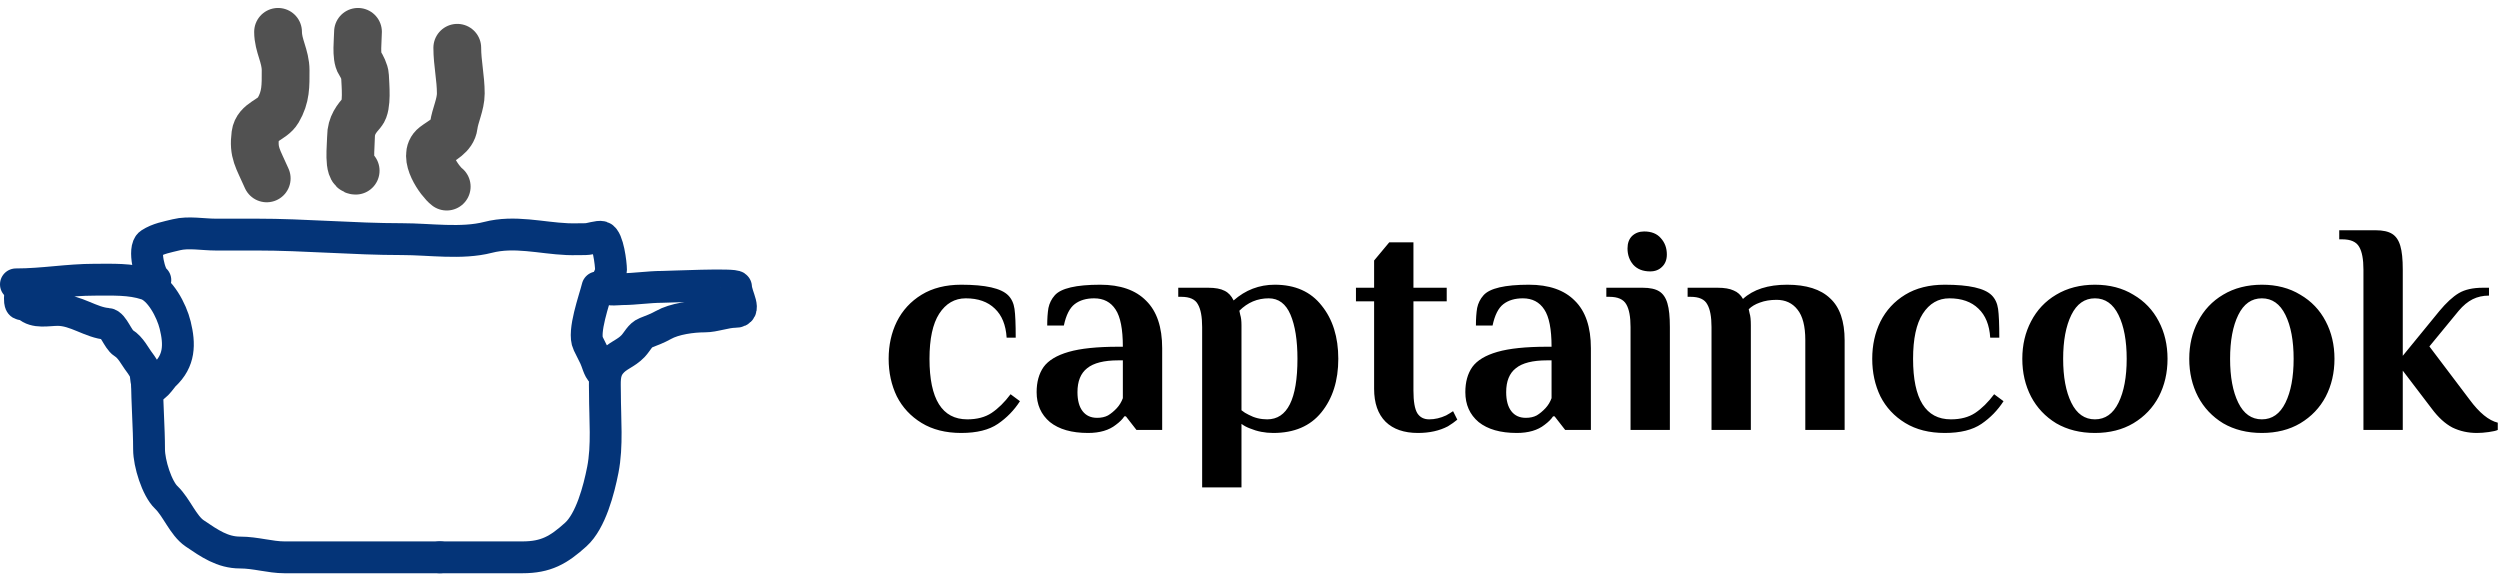
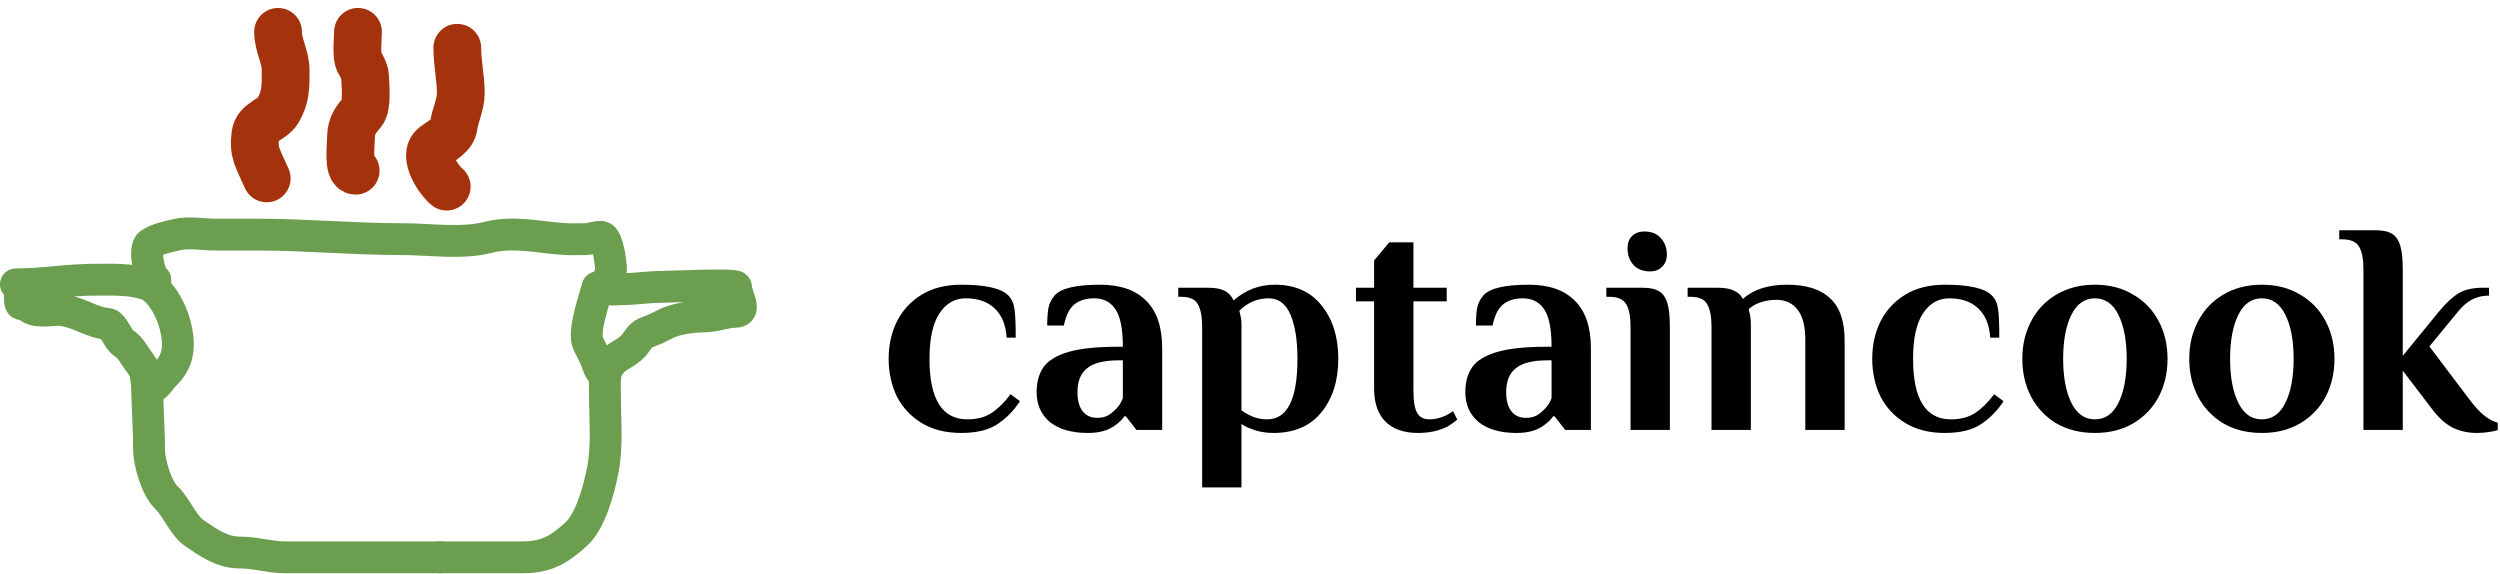
<svg xmlns="http://www.w3.org/2000/svg" width="157" height="36" viewBox="0 0 157 36" fill="none">
  <path d="M60.367 27.19C59.392 27.19 58.562 26.981 57.878 26.563C57.194 26.145 56.675 25.588 56.32 24.891C55.978 24.182 55.807 23.396 55.807 22.535C55.807 21.674 55.978 20.895 56.32 20.198C56.675 19.489 57.194 18.925 57.878 18.507C58.562 18.089 59.392 17.88 60.367 17.88C61.887 17.88 62.869 18.102 63.312 18.545C63.527 18.76 63.66 19.045 63.711 19.4C63.762 19.755 63.787 20.356 63.787 21.205H63.217C63.166 20.407 62.919 19.799 62.476 19.381C62.033 18.95 61.425 18.735 60.652 18.735C59.955 18.735 59.398 19.058 58.98 19.704C58.575 20.337 58.372 21.281 58.372 22.535C58.372 25.068 59.164 26.335 60.747 26.335C61.355 26.335 61.862 26.202 62.267 25.936C62.685 25.657 63.084 25.265 63.464 24.758L64.053 25.195C63.686 25.765 63.223 26.24 62.666 26.62C62.109 27 61.342 27.19 60.367 27.19ZM68.33 27.19C67.304 27.19 66.506 26.962 65.936 26.506C65.379 26.037 65.1 25.41 65.1 24.625C65.1 23.992 65.246 23.466 65.537 23.048C65.841 22.63 66.367 22.313 67.114 22.098C67.861 21.883 68.9 21.775 70.23 21.775H70.515C70.515 20.673 70.363 19.894 70.059 19.438C69.755 18.969 69.305 18.735 68.71 18.735C68.216 18.735 67.811 18.855 67.494 19.096C67.177 19.337 66.949 19.786 66.81 20.445H65.765C65.765 20.014 65.79 19.647 65.841 19.343C65.904 19.039 66.037 18.773 66.24 18.545C66.632 18.102 67.582 17.88 69.09 17.88C70.356 17.88 71.319 18.216 71.978 18.887C72.649 19.546 72.985 20.54 72.985 21.87V27H71.37L70.705 26.145H70.61C70.496 26.322 70.319 26.5 70.078 26.677C69.647 27.019 69.064 27.19 68.33 27.19ZM68.9 26.24C69.166 26.24 69.394 26.189 69.584 26.088C69.774 25.974 69.957 25.822 70.135 25.632C70.299 25.455 70.426 25.246 70.515 25.005V22.63H70.23C69.331 22.63 68.678 22.795 68.273 23.124C67.868 23.441 67.665 23.941 67.665 24.625C67.665 25.144 67.772 25.543 67.988 25.822C68.203 26.101 68.507 26.24 68.9 26.24ZM75.495 20.54C75.495 19.894 75.406 19.419 75.229 19.115C75.064 18.798 74.716 18.64 74.184 18.64H73.994V18.07H75.875C76.318 18.07 76.66 18.133 76.901 18.26C77.141 18.374 77.331 18.577 77.471 18.868C78.218 18.209 79.079 17.88 80.055 17.88C81.334 17.88 82.316 18.317 83 19.191C83.696 20.052 84.045 21.167 84.045 22.535C84.045 23.903 83.69 25.024 82.981 25.898C82.284 26.759 81.277 27.19 79.96 27.19C79.44 27.19 78.953 27.095 78.497 26.905C78.294 26.829 78.117 26.734 77.965 26.62V30.61H75.495V20.54ZM79.58 26.335C80.846 26.335 81.48 25.068 81.48 22.535C81.48 21.37 81.334 20.445 81.043 19.761C80.751 19.077 80.295 18.735 79.675 18.735C78.965 18.735 78.351 18.995 77.832 19.514L77.889 19.78C77.939 19.932 77.965 20.147 77.965 20.426V25.765C78.104 25.879 78.256 25.974 78.421 26.05C78.775 26.24 79.162 26.335 79.58 26.335ZM89.049 27.19C88.175 27.19 87.497 26.956 87.016 26.487C86.534 26.006 86.294 25.315 86.294 24.416V18.925H85.154V18.07H86.294V16.36L87.244 15.22H88.764V18.07H90.854V18.925H88.764V24.53C88.764 25.214 88.846 25.689 89.011 25.955C89.175 26.208 89.422 26.335 89.752 26.335C90.106 26.335 90.461 26.253 90.816 26.088C90.955 26.012 91.101 25.923 91.253 25.822L91.519 26.354C91.354 26.493 91.158 26.633 90.93 26.772C90.398 27.051 89.771 27.19 89.049 27.19ZM95.253 27.19C94.227 27.19 93.429 26.962 92.859 26.506C92.301 26.037 92.023 25.41 92.023 24.625C92.023 23.992 92.168 23.466 92.46 23.048C92.764 22.63 93.289 22.313 94.037 22.098C94.784 21.883 95.823 21.775 97.153 21.775H97.438C97.438 20.673 97.286 19.894 96.982 19.438C96.678 18.969 96.228 18.735 95.633 18.735C95.139 18.735 94.733 18.855 94.417 19.096C94.1 19.337 93.872 19.786 93.733 20.445H92.688C92.688 20.014 92.713 19.647 92.764 19.343C92.827 19.039 92.96 18.773 93.163 18.545C93.555 18.102 94.505 17.88 96.013 17.88C97.279 17.88 98.242 18.216 98.901 18.887C99.572 19.546 99.908 20.54 99.908 21.87V27H98.293L97.628 26.145H97.533C97.419 26.322 97.241 26.5 97.001 26.677C96.57 27.019 95.987 27.19 95.253 27.19ZM95.823 26.24C96.089 26.24 96.317 26.189 96.507 26.088C96.697 25.974 96.88 25.822 97.058 25.632C97.222 25.455 97.349 25.246 97.438 25.005V22.63H97.153C96.253 22.63 95.601 22.795 95.196 23.124C94.79 23.441 94.588 23.941 94.588 24.625C94.588 25.144 94.695 25.543 94.911 25.822C95.126 26.101 95.43 26.24 95.823 26.24ZM103.633 17.044C103.177 17.044 102.823 16.905 102.569 16.626C102.329 16.347 102.208 16.005 102.208 15.6C102.208 15.271 102.303 15.011 102.493 14.821C102.696 14.631 102.949 14.536 103.253 14.536C103.709 14.536 104.058 14.675 104.298 14.954C104.552 15.233 104.678 15.575 104.678 15.98C104.678 16.309 104.577 16.569 104.374 16.759C104.184 16.949 103.937 17.044 103.633 17.044ZM102.398 20.54C102.398 19.894 102.31 19.419 102.132 19.115C101.955 18.798 101.6 18.64 101.068 18.64H100.878V18.07H103.158C103.614 18.07 103.963 18.146 104.203 18.298C104.444 18.45 104.615 18.703 104.716 19.058C104.818 19.4 104.868 19.894 104.868 20.54V27H102.398V20.54ZM107.483 20.54C107.483 19.894 107.394 19.419 107.217 19.115C107.052 18.798 106.704 18.64 106.172 18.64H105.982V18.07H107.863C108.294 18.07 108.629 18.127 108.87 18.241C109.123 18.342 109.32 18.52 109.459 18.773C110.105 18.178 111.03 17.88 112.233 17.88C113.436 17.88 114.336 18.165 114.931 18.735C115.539 19.292 115.843 20.173 115.843 21.376V27H113.373V21.357C113.373 20.483 113.208 19.843 112.879 19.438C112.562 19.033 112.125 18.83 111.568 18.83C111.175 18.83 110.827 18.887 110.523 19.001C110.232 19.102 109.997 19.242 109.82 19.419L109.877 19.685C109.928 19.837 109.953 20.084 109.953 20.426V27H107.483V20.54ZM122.136 27.19C121.16 27.19 120.331 26.981 119.647 26.563C118.963 26.145 118.443 25.588 118.089 24.891C117.747 24.182 117.576 23.396 117.576 22.535C117.576 21.674 117.747 20.895 118.089 20.198C118.443 19.489 118.963 18.925 119.647 18.507C120.331 18.089 121.16 17.88 122.136 17.88C123.656 17.88 124.637 18.102 125.081 18.545C125.296 18.76 125.429 19.045 125.48 19.4C125.53 19.755 125.556 20.356 125.556 21.205H124.986C124.935 20.407 124.688 19.799 124.245 19.381C123.801 18.95 123.193 18.735 122.421 18.735C121.724 18.735 121.167 19.058 120.749 19.704C120.343 20.337 120.141 21.281 120.141 22.535C120.141 25.068 120.932 26.335 122.516 26.335C123.124 26.335 123.63 26.202 124.036 25.936C124.454 25.657 124.853 25.265 125.233 24.758L125.822 25.195C125.454 25.765 124.992 26.24 124.435 26.62C123.877 27 123.111 27.19 122.136 27.19ZM131.561 27.19C130.637 27.19 129.826 26.987 129.129 26.582C128.445 26.164 127.92 25.607 127.552 24.91C127.185 24.201 127.001 23.409 127.001 22.535C127.001 21.661 127.185 20.876 127.552 20.179C127.92 19.47 128.445 18.912 129.129 18.507C129.826 18.089 130.637 17.88 131.561 17.88C132.486 17.88 133.29 18.089 133.974 18.507C134.671 18.912 135.203 19.47 135.57 20.179C135.938 20.876 136.121 21.661 136.121 22.535C136.121 23.409 135.938 24.201 135.57 24.91C135.203 25.607 134.671 26.164 133.974 26.582C133.29 26.987 132.486 27.19 131.561 27.19ZM131.561 26.335C132.207 26.335 132.701 25.987 133.043 25.29C133.385 24.593 133.556 23.675 133.556 22.535C133.556 21.395 133.385 20.477 133.043 19.78C132.701 19.083 132.207 18.735 131.561 18.735C130.915 18.735 130.421 19.083 130.079 19.78C129.737 20.477 129.566 21.395 129.566 22.535C129.566 23.675 129.737 24.593 130.079 25.29C130.421 25.987 130.915 26.335 131.561 26.335ZM142.045 27.19C141.12 27.19 140.309 26.987 139.613 26.582C138.929 26.164 138.403 25.607 138.036 24.91C137.668 24.201 137.485 23.409 137.485 22.535C137.485 21.661 137.668 20.876 138.036 20.179C138.403 19.47 138.929 18.912 139.613 18.507C140.309 18.089 141.12 17.88 142.045 17.88C142.969 17.88 143.774 18.089 144.458 18.507C145.154 18.912 145.686 19.47 146.054 20.179C146.421 20.876 146.605 21.661 146.605 22.535C146.605 23.409 146.421 24.201 146.054 24.91C145.686 25.607 145.154 26.164 144.458 26.582C143.774 26.987 142.969 27.19 142.045 27.19ZM142.045 26.335C142.691 26.335 143.185 25.987 143.527 25.29C143.869 24.593 144.04 23.675 144.04 22.535C144.04 21.395 143.869 20.477 143.527 19.78C143.185 19.083 142.691 18.735 142.045 18.735C141.399 18.735 140.905 19.083 140.563 19.78C140.221 20.477 140.05 21.395 140.05 22.535C140.05 23.675 140.221 24.593 140.563 25.29C140.905 25.987 141.399 26.335 142.045 26.335ZM155.549 27.19C154.992 27.19 154.479 27.076 154.01 26.848C153.554 26.607 153.124 26.215 152.718 25.67L150.894 23.276V27H148.424V16.93C148.424 16.284 148.336 15.809 148.158 15.505C147.981 15.188 147.626 15.03 147.094 15.03H146.904V14.46H149.184C149.64 14.46 149.989 14.536 150.229 14.688C150.47 14.84 150.641 15.093 150.742 15.448C150.844 15.79 150.894 16.284 150.894 16.93V22.345L153.193 19.533C153.624 19.014 154.029 18.64 154.409 18.412C154.789 18.184 155.296 18.07 155.929 18.07H156.309V18.564C155.929 18.564 155.587 18.64 155.283 18.792C154.979 18.944 154.688 19.185 154.409 19.514L152.566 21.756L155.093 25.1C155.701 25.923 156.29 26.405 156.86 26.544V27C156.759 27.051 156.569 27.095 156.29 27.133C156.024 27.171 155.777 27.19 155.549 27.19Z" fill="black" />
-   <path d="M1 17.858C2.712 17.858 4.258 17.566 5.942 17.566C7.077 17.566 8.187 17.511 9.202 17.85C10.047 18.131 10.774 19.487 11.002 20.421C11.296 21.621 11.288 22.649 10.321 23.552C10.121 23.738 9.614 24.632 9.286 24.249C9.225 24.179 9.139 23.526 9.133 23.406C9.126 23.275 8.858 22.884 8.785 22.789C8.453 22.358 8.225 21.83 7.756 21.54C7.409 21.325 7.104 20.364 6.755 20.34C5.711 20.268 4.759 19.464 3.627 19.464C2.986 19.464 2.217 19.665 1.723 19.204C1.428 18.929 1.25 19.38 1.25 18.734C1.25 18.458 1.339 17.983 1.125 17.858" stroke="#043478" stroke-width="2" stroke-linecap="round" />
-   <path d="M9.234 23.859C9.234 25.319 9.361 26.844 9.361 28.225C9.361 29.088 9.851 30.677 10.44 31.236C11.087 31.85 11.499 33.003 12.225 33.495C13.159 34.128 13.975 34.699 15.074 34.699C16.057 34.699 16.957 35 17.866 35C18.945 35 20.024 35 21.103 35C23.282 35 25.462 35 27.641 35" stroke="#043478" stroke-width="2" stroke-linecap="round" />
-   <path d="M27.608 35C29.339 35 31.069 35 32.8 35C34.289 35 35.074 34.547 36.155 33.573C37.102 32.719 37.611 30.757 37.857 29.505C38.154 27.999 37.991 26.287 37.991 24.723C37.991 23.98 37.902 23.389 38.343 22.836C38.761 22.312 39.294 22.226 39.764 21.726C40.028 21.445 40.194 21.041 40.551 20.901C40.925 20.756 41.312 20.608 41.663 20.41C42.357 20.019 43.483 19.871 44.258 19.871C44.867 19.871 45.573 19.585 46.158 19.585C46.941 19.585 46.255 18.668 46.221 18.015C46.211 17.813 41.994 18.015 41.586 18.015C40.751 18.015 39.863 18.158 39.067 18.158C38.919 18.158 38.169 18.252 38.125 18.079C38.013 17.637 38.371 17.351 38.371 16.945C38.371 16.569 38.184 15.008 37.794 14.883C37.59 14.818 37.052 15.018 36.788 15.018C36.398 15.018 36.004 15.035 35.613 15.018C33.97 14.947 32.31 14.478 30.647 14.907C28.988 15.334 26.983 15.018 25.266 15.018C22.154 15.018 19.187 14.732 16.086 14.732C15.233 14.732 14.379 14.732 13.526 14.732C12.777 14.732 11.82 14.556 11.085 14.74C10.489 14.889 9.944 14.973 9.432 15.303C8.976 15.597 9.405 17.39 9.755 17.587" stroke="#043478" stroke-width="2" stroke-linecap="round" />
-   <path d="M37.521 18.047C37.343 18.781 36.581 20.855 36.938 21.573C37.074 21.849 37.223 22.149 37.348 22.4C37.507 22.72 37.593 23.198 37.812 23.375" stroke="#043478" stroke-width="2" stroke-linecap="round" />
-   <path d="M16.75 11.203C16.189 9.921 15.888 9.606 16.038 8.442C16.14 7.652 17.103 7.544 17.462 6.934C17.967 6.077 17.937 5.379 17.937 4.416C17.937 3.525 17.462 2.867 17.462 2" stroke="#515151" stroke-width="3" stroke-linecap="round" />
-   <path d="M22.482 2C22.482 2.463 22.337 3.584 22.596 3.961C22.716 4.135 22.912 4.527 22.922 4.764C22.946 5.357 23.081 6.664 22.743 7.056C22.416 7.435 22.043 7.86 22.043 8.592C22.043 9.174 21.835 10.719 22.336 10.719" stroke="#515151" stroke-width="3" stroke-linecap="round" />
-   <path d="M28.054 11.719C27.632 11.401 26.469 9.792 27.281 9.167C27.735 8.817 28.418 8.532 28.496 7.891C28.572 7.27 28.938 6.562 28.938 5.871C28.938 4.89 28.717 3.967 28.717 3" stroke="#515151" stroke-width="3" stroke-linecap="round" />
+   <path d="M1 17.858C2.712 17.858 4.258 17.566 5.942 17.566C7.077 17.566 8.187 17.511 9.202 17.85C10.047 18.131 10.774 19.487 11.002 20.421C11.296 21.621 11.288 22.649 10.321 23.552C10.121 23.738 9.614 24.632 9.286 24.249C9.225 24.179 9.139 23.526 9.133 23.406C9.126 23.275 8.858 22.884 8.785 22.789C8.453 22.358 8.225 21.83 7.756 21.54C7.409 21.325 7.104 20.364 6.755 20.34C5.711 20.268 4.759 19.464 3.627 19.464C2.986 19.464 2.217 19.665 1.723 19.204C1.428 18.929 1.25 19.38 1.25 18.734C1.25 18.458 1.339 17.983 1.125 17.858" stroke="#6C9E4F" stroke-width="2" stroke-linecap="round" />
+   <path d="M9.234 23.859C9.234 25.319 9.361 26.844 9.361 28.225C9.361 29.088 9.851 30.677 10.44 31.236C11.087 31.85 11.499 33.003 12.225 33.495C13.159 34.128 13.975 34.699 15.074 34.699C16.057 34.699 16.957 35 17.866 35C18.945 35 20.024 35 21.103 35C23.282 35 25.462 35 27.641 35" stroke="#6C9E4F" stroke-width="2" stroke-linecap="round" />
+   <path d="M27.608 35C29.339 35 31.069 35 32.8 35C34.289 35 35.074 34.547 36.155 33.573C37.102 32.719 37.611 30.757 37.857 29.505C38.154 27.999 37.991 26.287 37.991 24.723C37.991 23.98 37.902 23.389 38.343 22.836C38.761 22.312 39.294 22.226 39.764 21.726C40.028 21.445 40.194 21.041 40.551 20.901C40.925 20.756 41.312 20.608 41.663 20.41C42.357 20.019 43.483 19.871 44.258 19.871C44.867 19.871 45.573 19.585 46.158 19.585C46.941 19.585 46.255 18.668 46.221 18.015C46.211 17.813 41.994 18.015 41.586 18.015C40.751 18.015 39.863 18.158 39.067 18.158C38.919 18.158 38.169 18.252 38.125 18.079C38.013 17.637 38.371 17.351 38.371 16.945C38.371 16.569 38.184 15.008 37.794 14.883C37.59 14.818 37.052 15.018 36.788 15.018C36.398 15.018 36.004 15.035 35.613 15.018C33.97 14.947 32.31 14.478 30.647 14.907C28.988 15.334 26.983 15.018 25.266 15.018C22.154 15.018 19.187 14.732 16.086 14.732C15.233 14.732 14.379 14.732 13.526 14.732C12.777 14.732 11.82 14.556 11.085 14.74C10.489 14.889 9.944 14.973 9.432 15.303C8.976 15.597 9.405 17.39 9.755 17.587" stroke="#6C9E4F" stroke-width="2" stroke-linecap="round" />
+   <path d="M37.521 18.047C37.343 18.781 36.581 20.855 36.938 21.573C37.074 21.849 37.223 22.149 37.348 22.4C37.507 22.72 37.593 23.198 37.812 23.375" stroke="#6C9E4F" stroke-width="2" stroke-linecap="round" />
+   <path d="M16.75 11.203C16.189 9.921 15.888 9.606 16.038 8.442C16.14 7.652 17.103 7.544 17.462 6.934C17.967 6.077 17.937 5.379 17.937 4.416C17.937 3.525 17.462 2.867 17.462 2" stroke="#A4330D" stroke-width="3" stroke-linecap="round" />
+   <path d="M22.482 2C22.482 2.463 22.337 3.584 22.596 3.961C22.716 4.135 22.912 4.527 22.922 4.764C22.946 5.357 23.081 6.664 22.743 7.056C22.416 7.435 22.043 7.86 22.043 8.592C22.043 9.174 21.835 10.719 22.336 10.719" stroke="#A4330D" stroke-width="3" stroke-linecap="round" />
+   <path d="M28.054 11.719C27.632 11.401 26.469 9.792 27.281 9.167C27.735 8.817 28.418 8.532 28.496 7.891C28.572 7.27 28.938 6.562 28.938 5.871C28.938 4.89 28.717 3.967 28.717 3" stroke="#A4330D" stroke-width="3" stroke-linecap="round" />
</svg>
